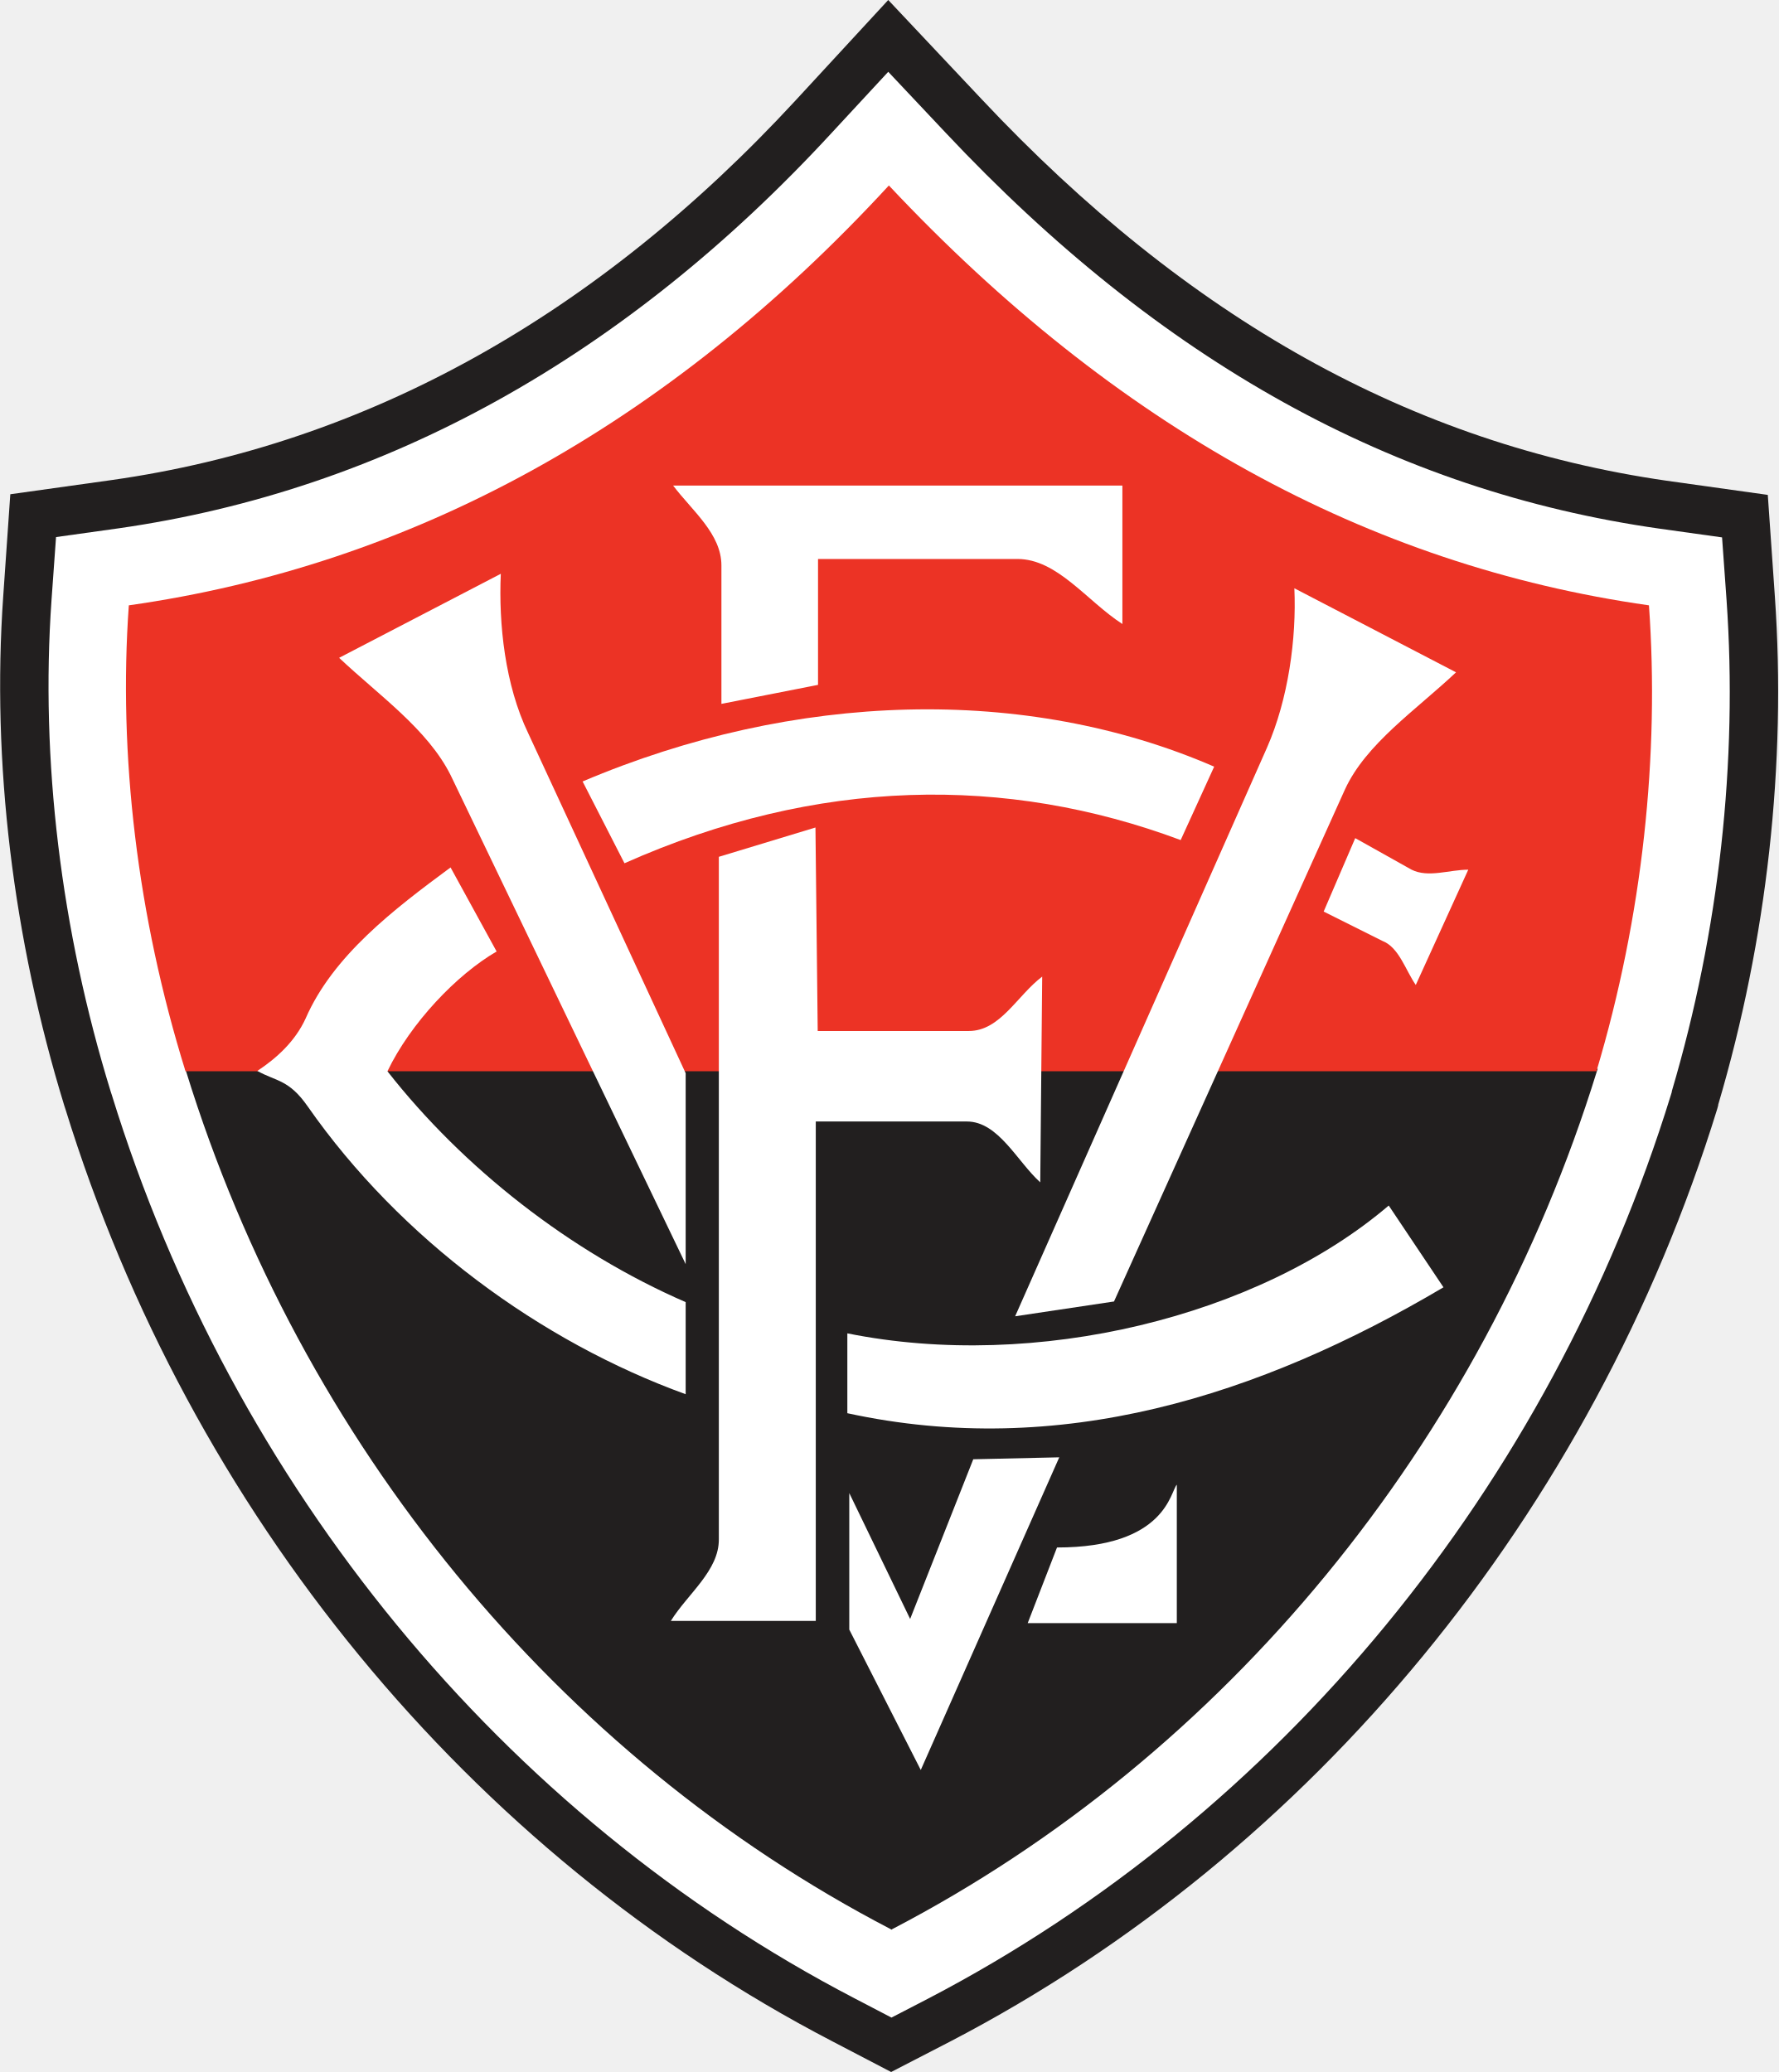
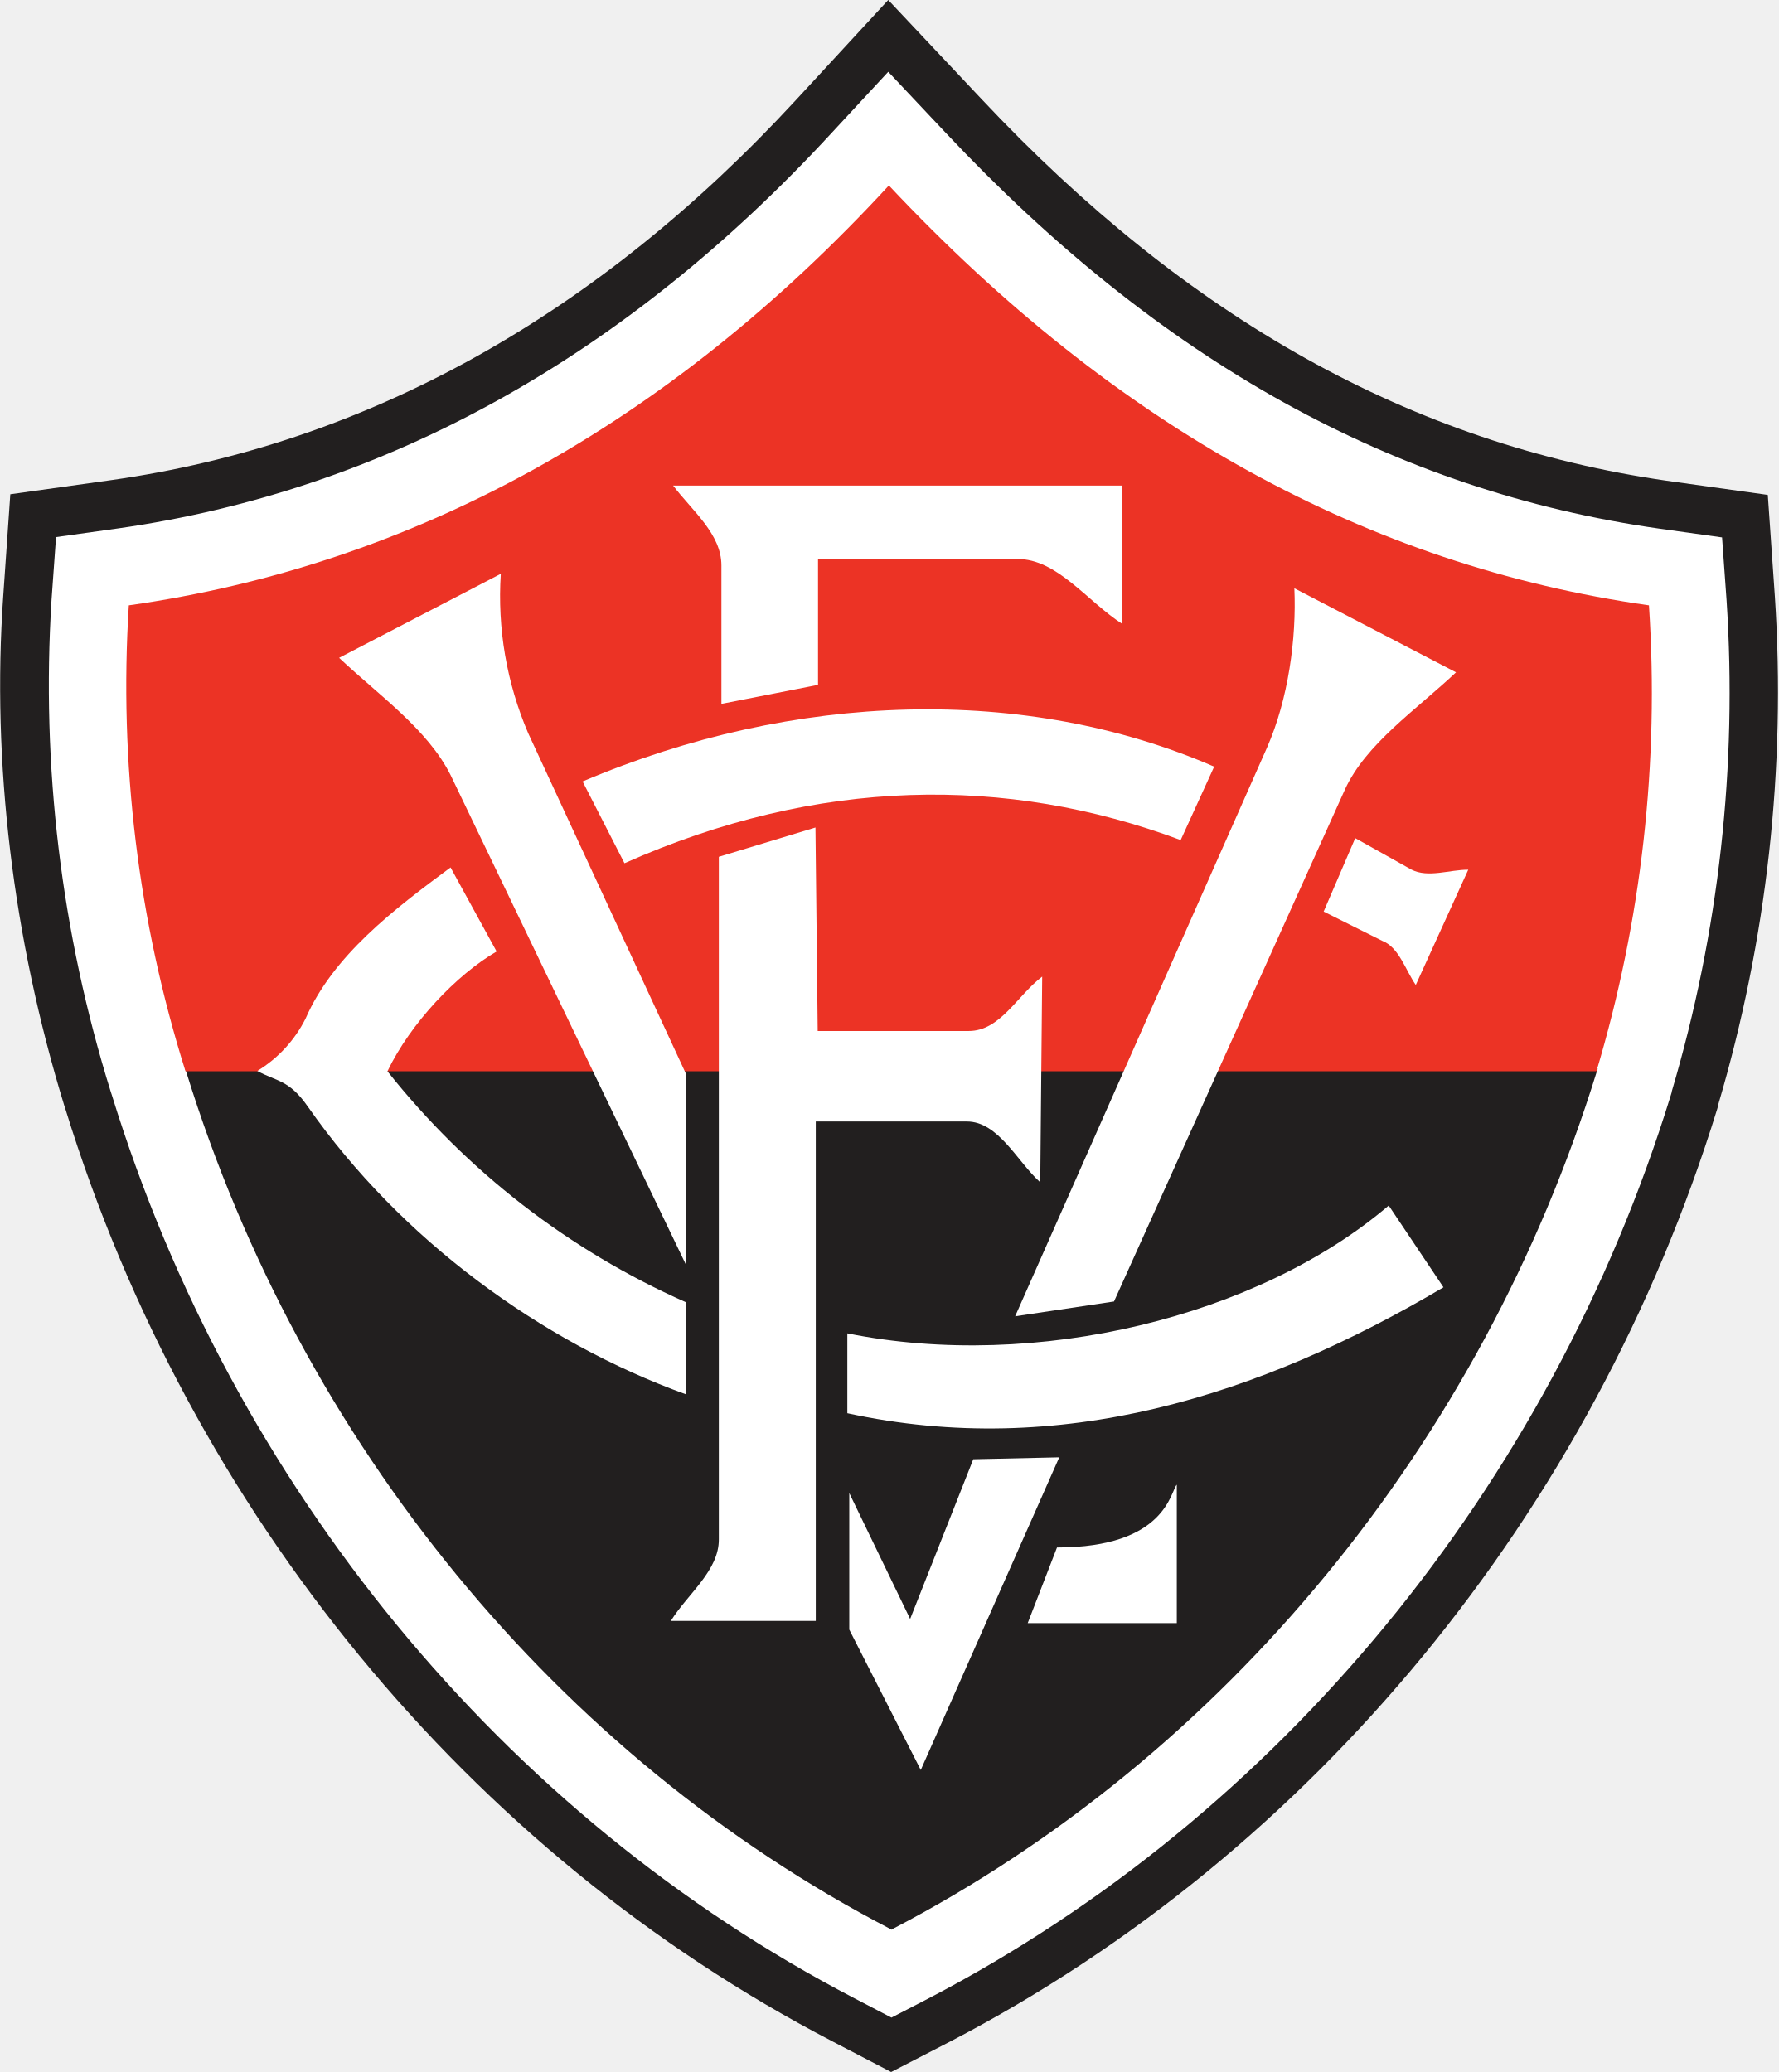
<svg xmlns="http://www.w3.org/2000/svg" viewBox="0 0 552.2 643.5">
-   <path fill="#221F1F" d="M247.2 31C185.3 98.1 113.8 137.9 34.6 149.1l-31.4 4.4L1 185.2c-3.6 51.5 3 106.2 19 158.3l.3.9c38.7 125.4 125.4 230.9 238 289.5l18.4 9.6 18.4-9.5c112.6-58.6 199.4-164.2 238.1-289.6l.3-1.1v-.2c15.2-51.4 21.2-106 17.6-157.8l-2.2-31.6-31.4-4.4C438.6 137.9 369 99.2 304.7 30.7L275.8 0l-28.6 31z" />
-   <path fill="#FFF" d="M258.3 41.2C194 111 119.4 152.3 36.7 164.1l-19.3 2.7-1.4 19.5c-3.5 49.6 2.9 102.5 18.4 152.8l.3.9c37.5 121.6 121.6 223.9 230.6 280.6l11.5 6 11.4-5.9c109-56.8 193.1-159 230.6-280.6l.3-1v-.2c14.7-49.7 20.5-102.4 17-152.5l-1.4-19.5-19.3-2.7c-82.5-11.7-155-51.9-221.8-123l-17.8-18.9-17.5 18.9z" />
-   <path fill="#221F1F" d="M495.1 331.9H57.5l.3.9c35.7 115.5 115.4 212.6 218.7 266.3l.3.2.3-.2c103.3-53.8 183-150.9 218.7-266.3l.3-.9h-1z" />
-   <path fill="#EC3325" d="M495.7 332.7c14.4-48.2 19.6-98.4 16.3-144.7-87.3-12.4-165.6-55.4-236-130.4-69.1 75-148.6 118-236 130.4-3.3 46.3 2.6 96.5 17.6 144.7h438.1z" />
-   <path fill="#FFF" d="M105.3 204.3l50.2-26.1c-.7 15.6 1.3 34.5 8.5 49.5l48.9 105.6v59.3l-73-151.9c-7.2-14.3-22.2-24.7-34.6-36.4m346.8 4.5l-50.2-26.1c.7 15.6-1.9 34.5-8.5 49.5l-78.2 176.6 30.7-4.6 71.7-159c6.5-14.2 22.1-24.7 34.5-36.4M208.3 503.4h45V348.3h46.9c9.8 0 15.6 12.4 22.8 18.9l.6-63.9c-7.8 5.9-13 16.9-22.8 16.9h-46.9l-.7-63.2-30 9.1V478c.1 9.8-9.7 17-14.9 25.4M224 218.6v-43c0-9.8-9.1-17-15-24.8h139.5v43c-11.1-7.2-20.2-20.2-32.6-20.2H254v39.1l-30 5.9zm95.1 285.5h46.3v-43c-2 2-3.3 19.5-37.2 19.5l-9.1 23.5z" />
-   <path fill="#FFF" d="M263.7 463.7v42.4l22.2 43.6 43-97.1-26.7.6-19.6 49.6m-69.7-98.4c-35.9-15.6-69.1-41.7-92.6-71.7 7.2-15 21.5-30 33.9-37.2l-14.3-26.1c-17.6 13-36.5 27.4-45 46.9-3.3 7.2-9.1 12.4-15 16.3 5.9 3.3 9.8 2.6 15.7 11.1 28.7 41.1 72.3 73 117.3 89.3v-28.6zm-32-161.7l13 25.4c60-26.7 118.6-27.4 172.7-7.2l10.4-22.8c-58.5-25.4-130.2-23.4-196.1 4.6m239.9 17.6l-9.8 22.8 18.2 9.1c5.2 2 7.2 9.1 10.4 13.7l16.3-35.8c-5.9 0-12.4 2.6-17.6 0l-17.5-9.8zM263.1 414.1v24.8c65.8 14.3 127.8-5.2 185.1-39.1l-17-25.4c-40.4 34.5-109.5 51.5-168.1 39.7" />
+   <path fill="#221f1f" d="M247.2 31C185.3 98.1 113.8 137.9 34.6 149.1l-31.4 4.4L1 185.2c-3.6 51.5 3 106.2 19 158.3l.3.9c38.7 125.4 125.4 230.9 238 289.5l18.4 9.6 18.4-9.5c112.6-58.6 199.4-164.2 238.1-289.6l.3-1.1v-.2a452 452 0 0 0 17.6-157.8l-2.2-31.6-31.4-4.4C438.6 137.9 369 99.2 304.7 30.7L275.8 0z" />
+   <path fill="#fff" d="M258.3 41.2C194 111 119.4 152.3 36.7 164.1l-19.3 2.7-1.4 19.5a424 424 0 0 0 18.4 152.8l.3.9c37.5 121.6 121.6 223.9 230.6 280.6l11.5 6 11.4-5.9c109-56.8 193.1-159 230.6-280.6l.3-1v-.2a436 436 0 0 0 17-152.5l-1.4-19.5-19.3-2.7c-82.5-11.7-155-51.9-221.8-123l-17.8-18.9z" />
+   <path fill="#221f1f" d="M495.1 331.9H57.5l.3.9c35.7 115.5 115.4 212.6 218.7 266.3l.3.2.3-.2c103.3-53.8 183-150.9 218.7-266.3l.3-.9z" />
+   <path fill="#ec3325" d="M495.7 332.7A410 410 0 0 0 512 188c-87.3-12.4-165.6-55.4-236-130.4-69.1 75-148.6 118-236 130.4a398 398 0 0 0 17.6 144.7z" />
+   <path fill="#fff" d="m105.3 204.3 50.2-26.1a108 108 0 0 0 8.5 49.5l48.9 105.6v59.3l-73-151.9c-7.2-14.3-22.2-24.7-34.6-36.4m346.8 4.5-50.2-26.1c.7 15.6-1.9 34.5-8.5 49.5l-78.2 176.6 30.7-4.6 71.7-159c6.5-14.2 22.1-24.7 34.5-36.4M208.3 503.4h45V348.3h46.9c9.8 0 15.6 12.4 22.8 18.9l.6-63.9c-7.8 5.9-13 16.9-22.8 16.9h-46.9l-.7-63.2-30 9.1V478c.1 9.8-9.7 17-14.9 25.4M224 218.6v-43c0-9.8-9.1-17-15-24.8h139.5v43c-11.1-7.2-20.2-20.2-32.6-20.2H254v39.1zm95.1 285.5h46.3v-43c-2 2-3.3 19.5-37.2 19.5z" />
+   <path fill="#fff" d="M263.7 463.7v42.4l22.2 43.6 43-97.1-26.7.6-19.6 49.6m-69.7-98.4a245 245 0 0 1-92.6-71.7c7.2-15 21.5-30 33.9-37.2l-14.3-26.1c-17.6 13-36.5 27.4-45 46.9a40 40 0 0 1-15 16.3c5.9 3.3 9.8 2.6 15.7 11.1 28.7 41.1 72.3 73 117.3 89.3zm-32-161.7 13 25.4c60-26.7 118.6-27.4 172.7-7.2l10.4-22.8c-58.5-25.4-130.2-23.4-196.1 4.6m239.9 17.6-9.8 22.8 18.2 9.1c5.2 2 7.2 9.1 10.4 13.7l16.3-35.8c-5.9 0-12.4 2.6-17.6 0zM263.1 414.1v24.8c65.8 14.3 127.8-5.2 185.1-39.1l-17-25.4c-40.4 34.5-109.5 51.5-168.1 39.7" />
</svg>
